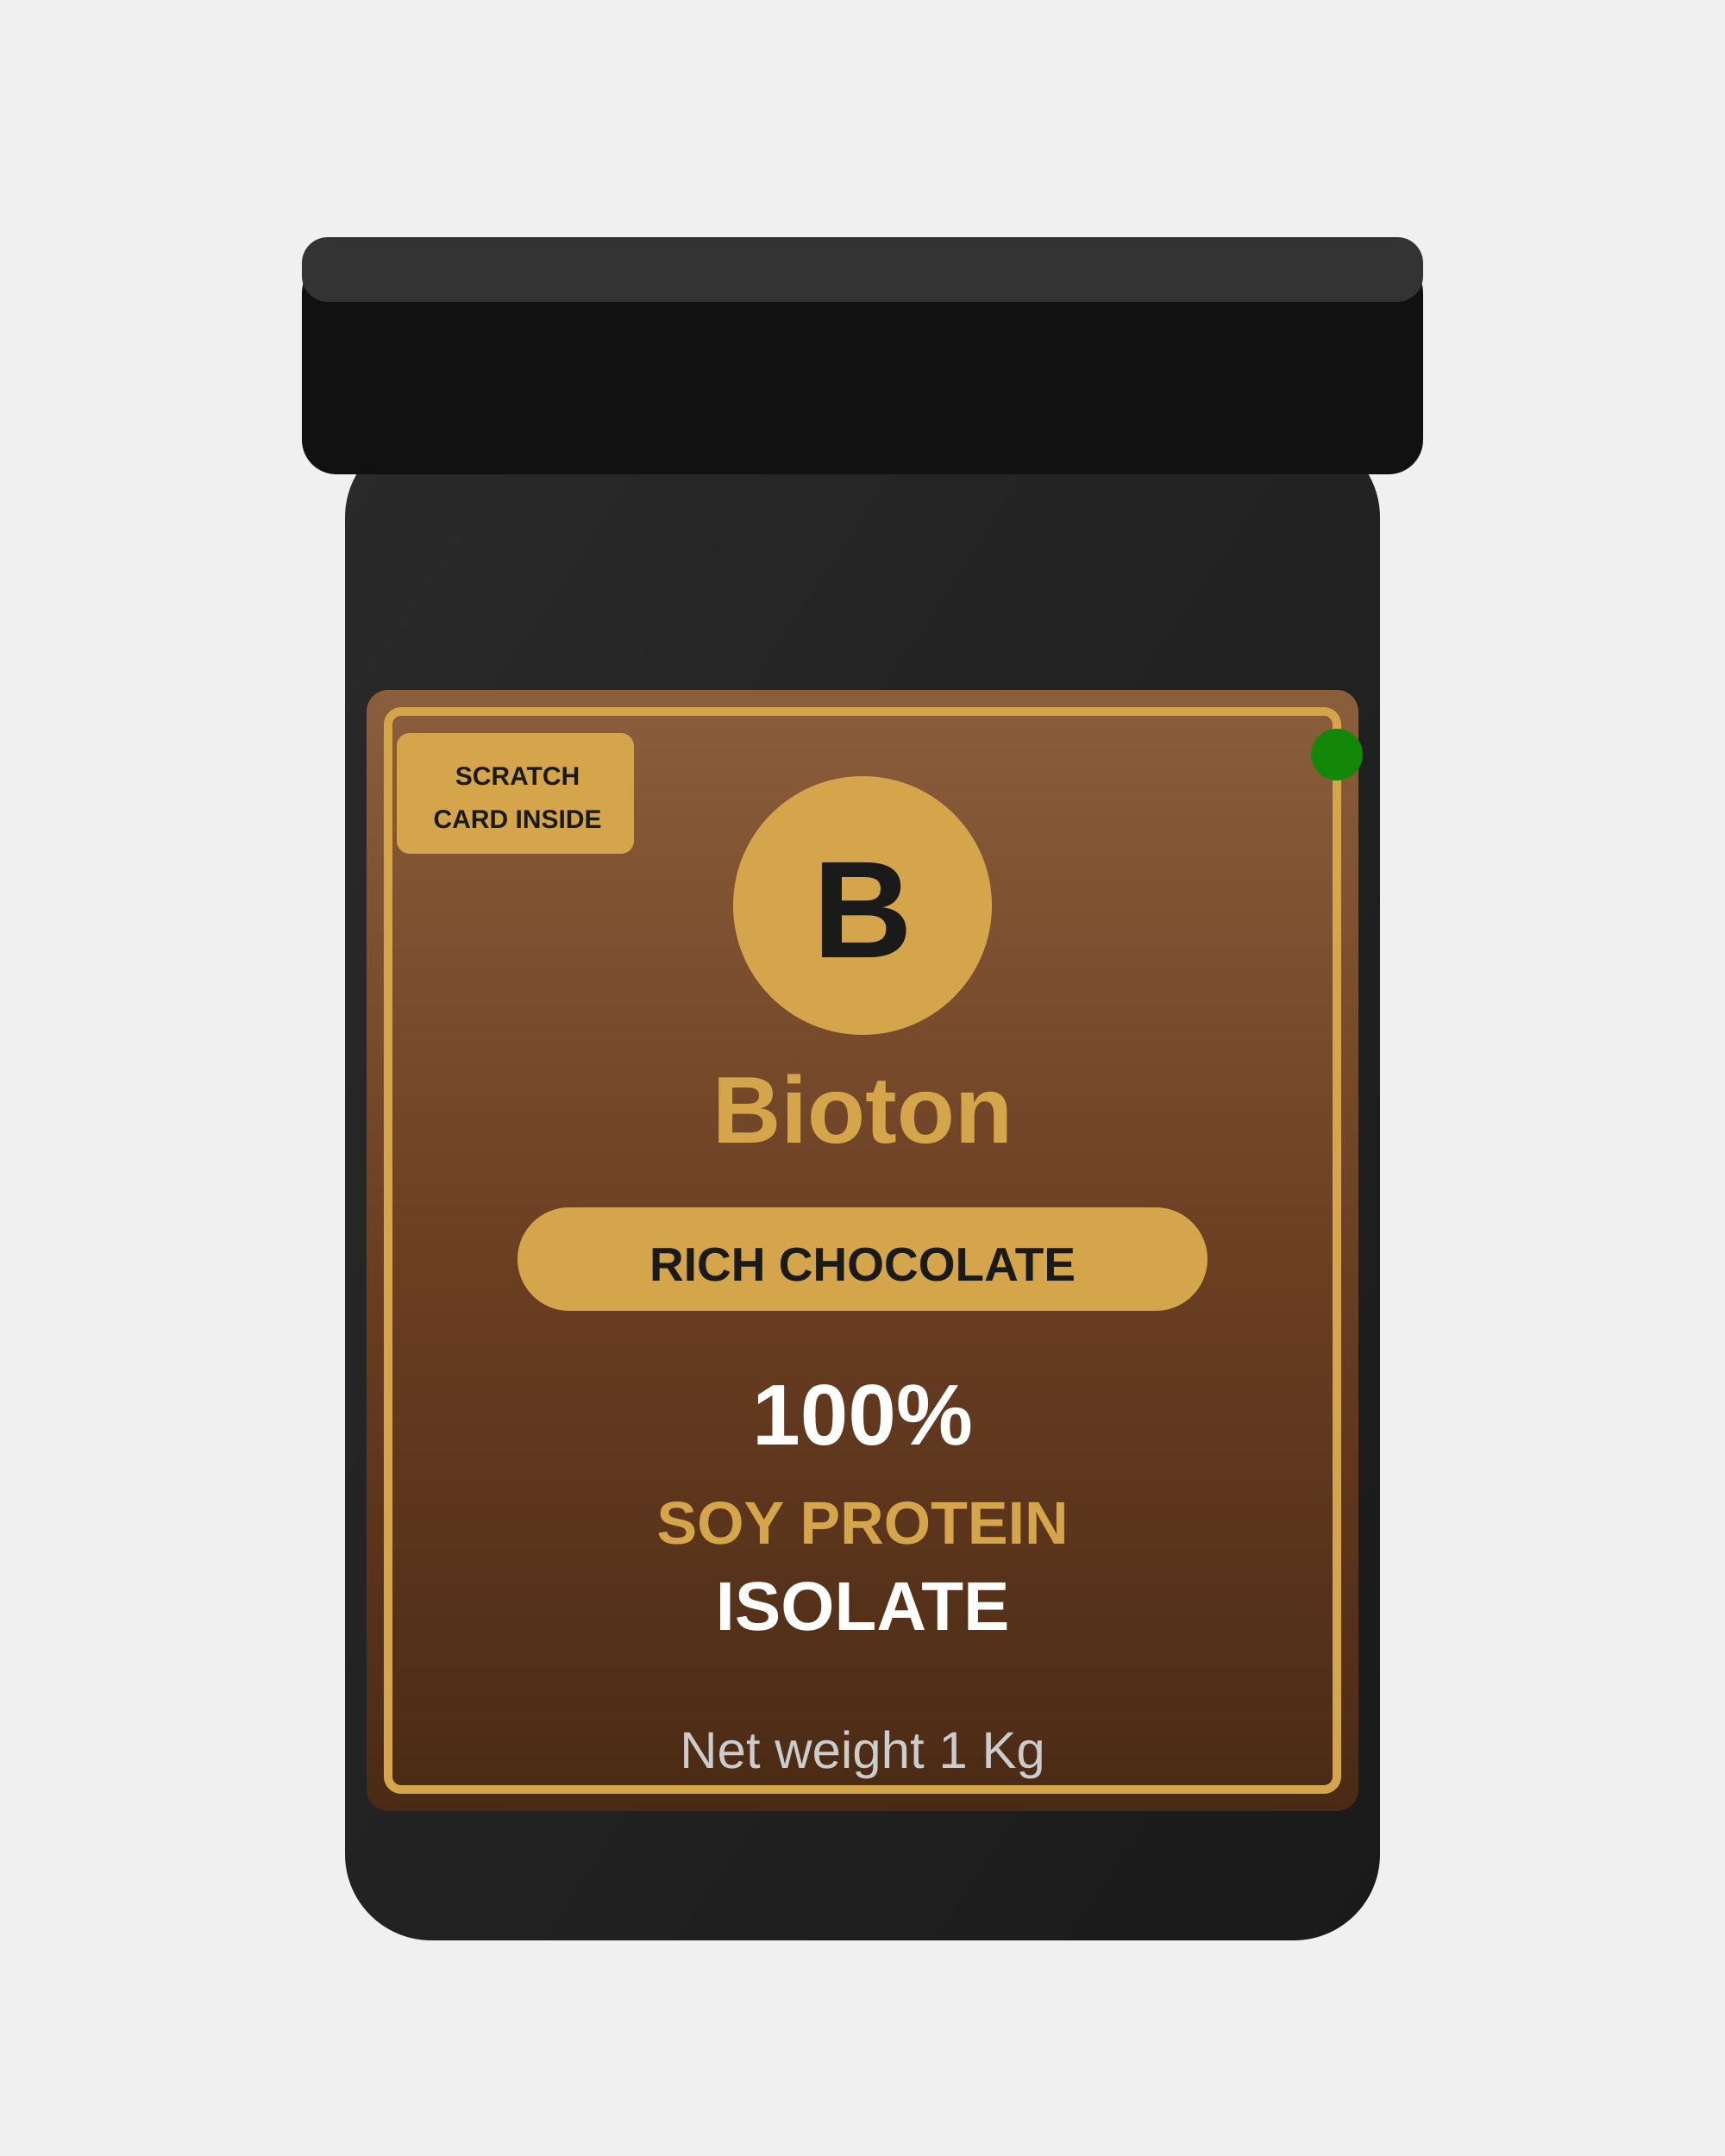
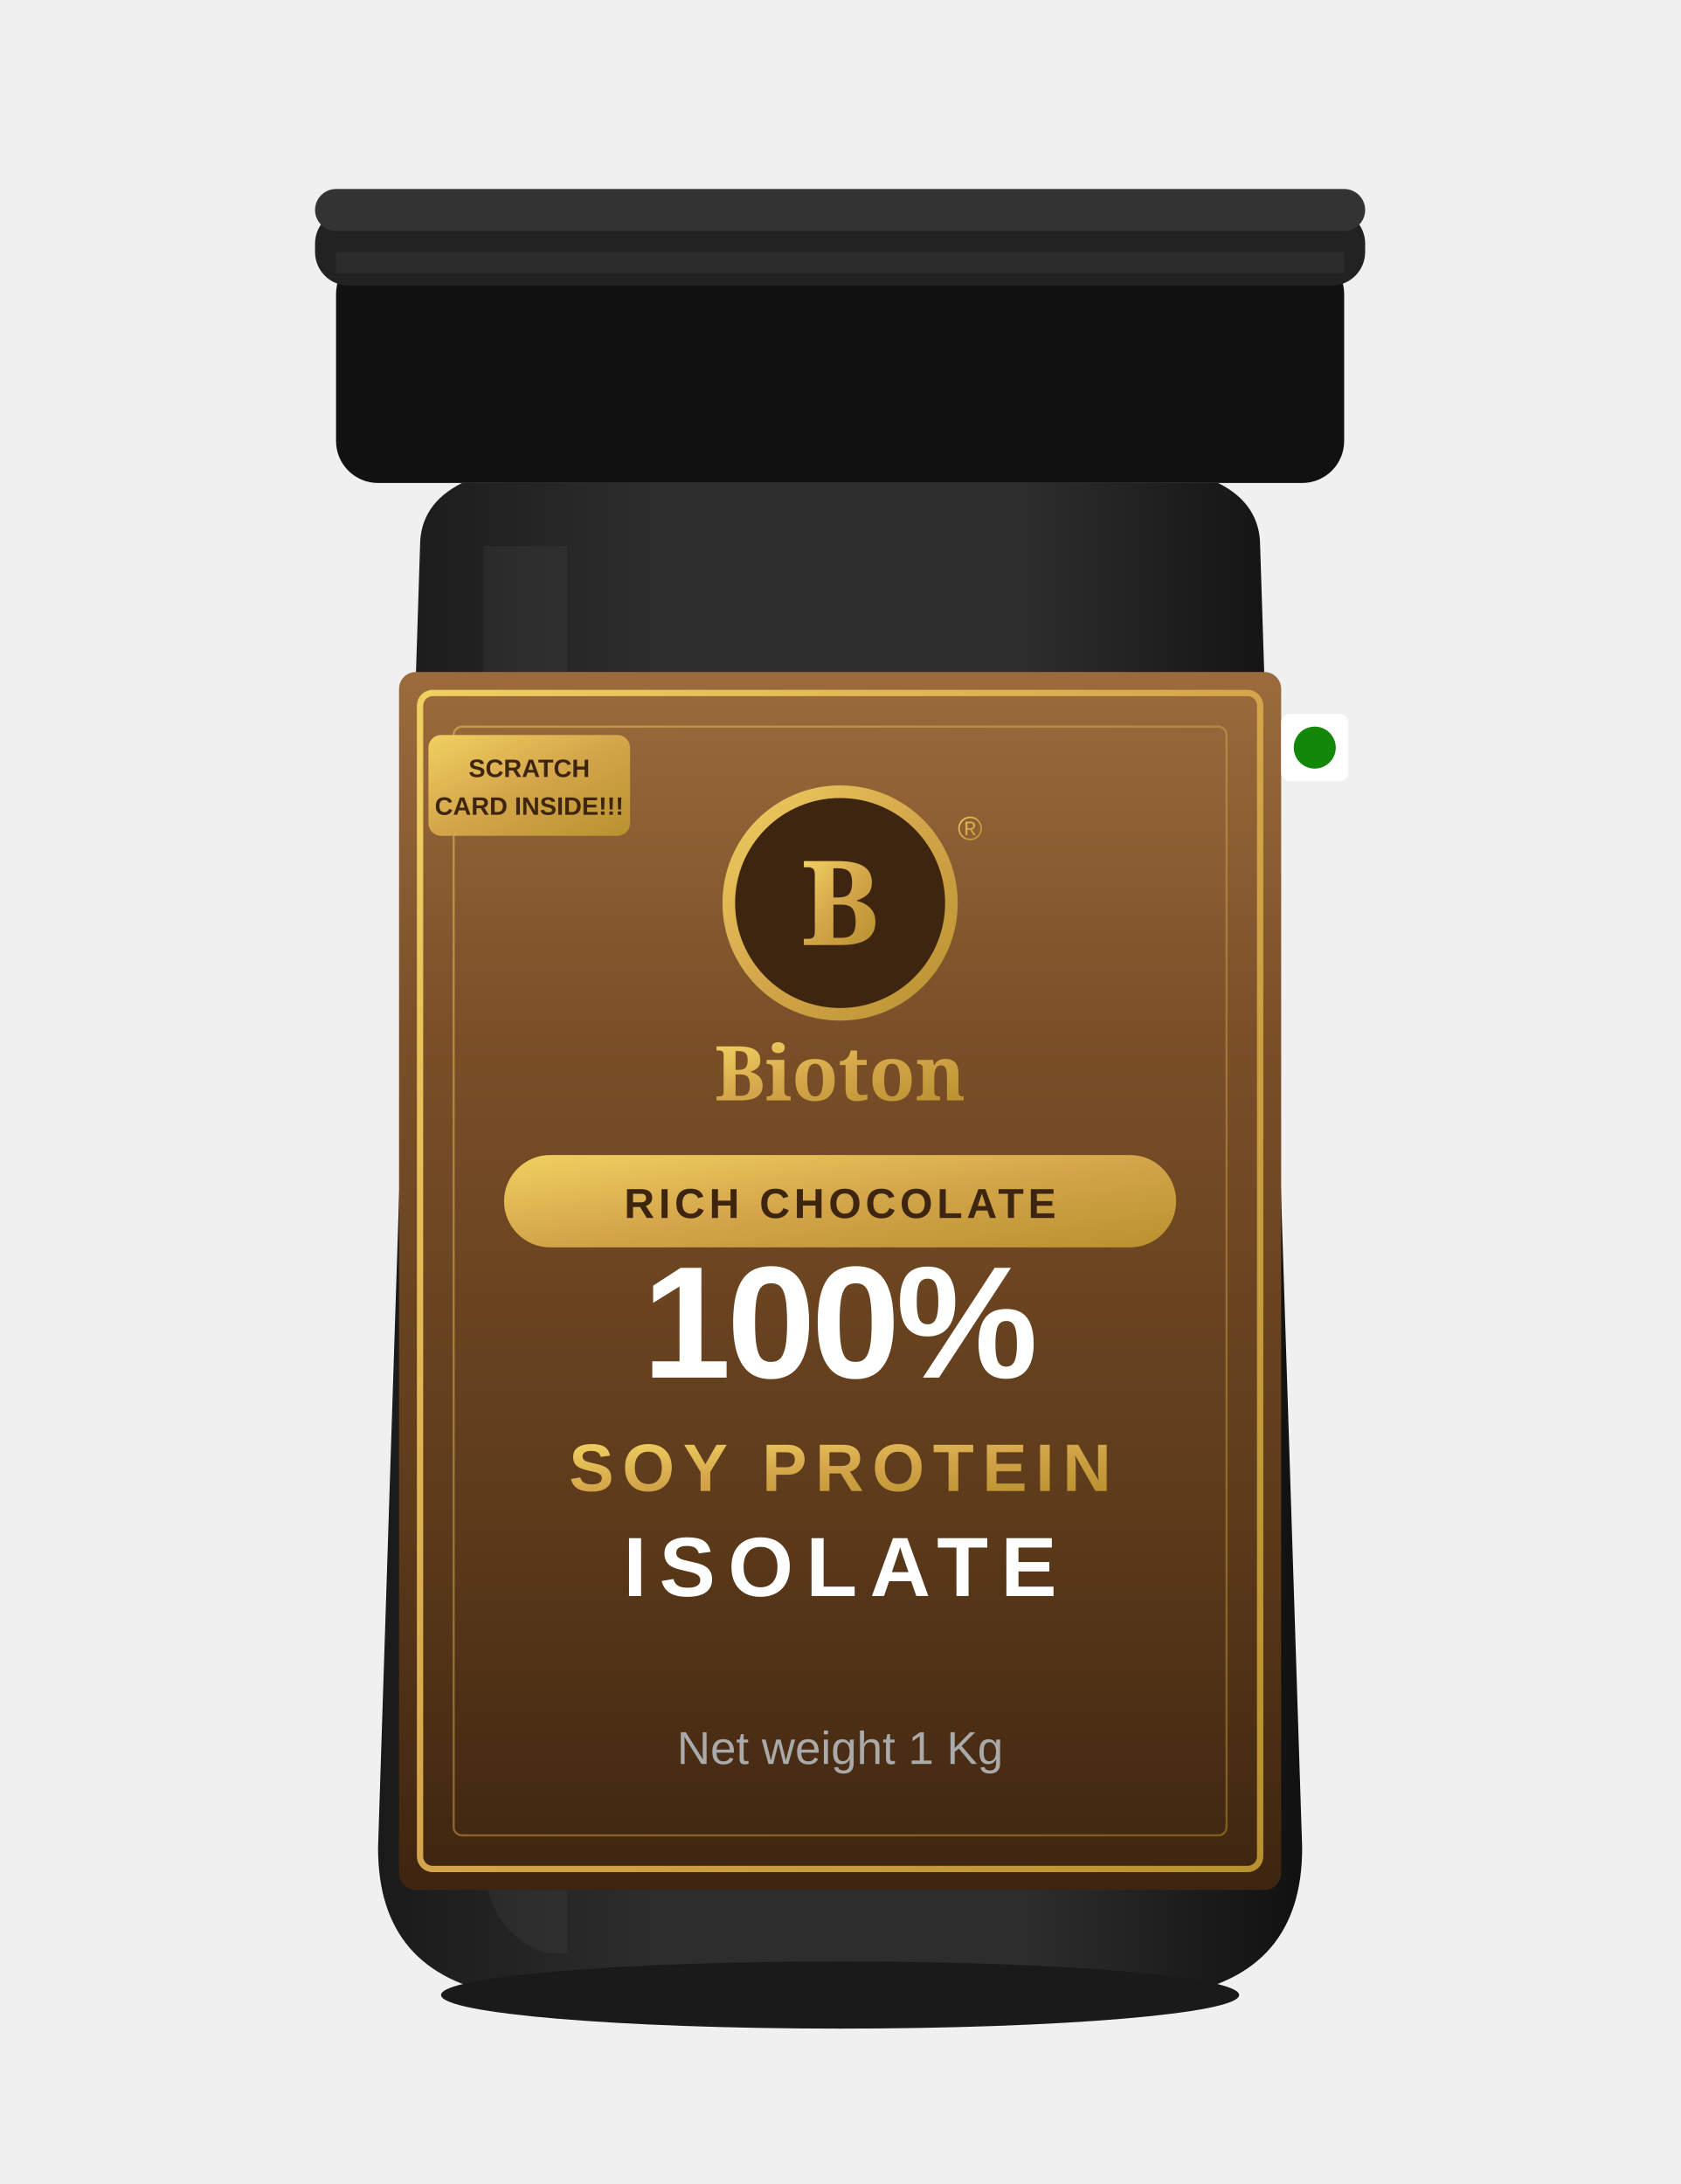
- <svg xmlns="http://www.w3.org/2000/svg" viewBox="0 0 400 500" width="400" height="500">
+ <svg xmlns="http://www.w3.org/2000/svg" viewBox="0 0 400 520" width="400" height="520">
  <defs>
-     <linearGradient id="jar1" x1="0" y1="0" x2="1" y2="1">
-       <stop offset="0%" stop-color="#2a2a2a" />
-       <stop offset="100%" stop-color="#1a1a1a" />
+     <linearGradient id="jarBody1" x1="0" y1="0" x2="1" y2="0">
+       <stop offset="0%" stop-color="#1a1a1a" />
+       <stop offset="30%" stop-color="#2d2d2d" />
+       <stop offset="70%" stop-color="#2d2d2d" />
+       <stop offset="100%" stop-color="#111" />
    </linearGradient>
-     <linearGradient id="label1" x1="0" y1="0" x2="0" y2="1">
-       <stop offset="0%" stop-color="#8B5E3C" />
-       <stop offset="50%" stop-color="#6B3F22" />
-       <stop offset="100%" stop-color="#4A2A15" />
+     <linearGradient id="labelBg1" x1="0" y1="0" x2="0" y2="1">
+       <stop offset="0%" stop-color="#9B6B3C" />
+       <stop offset="30%" stop-color="#7A4F28" />
+       <stop offset="70%" stop-color="#5C3A1A" />
+       <stop offset="100%" stop-color="#3E2510" />
+     </linearGradient>
+     <linearGradient id="gold1" x1="0" y1="0" x2="1" y2="1">
+       <stop offset="0%" stop-color="#F0D060" />
+       <stop offset="50%" stop-color="#D4A54A" />
+       <stop offset="100%" stop-color="#B8922E" />
    </linearGradient>
  </defs>
-   <rect x="80" y="100" width="240" height="350" rx="20" fill="url(#jar1)" />
-   <rect x="70" y="60" width="260" height="50" rx="8" fill="#111" />
-   <rect x="70" y="55" width="260" height="15" rx="6" fill="#333" />
-   <rect x="85" y="160" width="230" height="260" rx="5" fill="url(#label1)" />
-   <rect x="90" y="165" width="220" height="250" rx="3" fill="none" stroke="#D4A54A" stroke-width="2" />
-   <circle cx="200" cy="210" r="30" fill="#D4A54A" />
-   <text x="200" y="222" text-anchor="middle" font-family="Arial,sans-serif" font-weight="bold" font-size="32" fill="#1a1a1a">B</text>
-   <text x="200" y="265" text-anchor="middle" font-family="Arial,sans-serif" font-weight="bold" font-size="22" fill="#D4A54A">Bioton</text>
-   <rect x="120" y="280" width="160" height="24" rx="12" fill="#D4A54A" />
-   <text x="200" y="297" text-anchor="middle" font-family="Arial,sans-serif" font-weight="bold" font-size="11" fill="#1a1a1a">RICH CHOCOLATE</text>
-   <text x="200" y="335" text-anchor="middle" font-family="Arial,sans-serif" font-weight="bold" font-size="20" fill="#fff">100%</text>
-   <text x="200" y="358" text-anchor="middle" font-family="Arial,sans-serif" font-weight="bold" font-size="14" fill="#D4A54A">SOY PROTEIN</text>
-   <text x="200" y="378" text-anchor="middle" font-family="Arial,sans-serif" font-weight="bold" font-size="16" fill="#fff">ISOLATE</text>
-   <text x="200" y="410" text-anchor="middle" font-family="Arial,sans-serif" font-size="12" fill="#ccc">Net weight 1 Kg</text>
-   <circle cx="310" cy="175" r="6" fill="#138808" />
-   <rect x="92" y="170" width="55" height="28" rx="3" fill="#D4A54A" />
-   <text x="120" y="182" text-anchor="middle" font-family="Arial,sans-serif" font-size="6" font-weight="bold" fill="#1a1a1a">SCRATCH</text>
-   <text x="120" y="192" text-anchor="middle" font-family="Arial,sans-serif" font-size="6" font-weight="bold" fill="#1a1a1a">CARD INSIDE</text>
+   <path d="M100,130 Q100,120 110,115 L290,115 Q300,120 300,130 L310,440 Q310,470 280,475 L120,475 Q90,470 90,440 Z" fill="url(#jarBody1)" />
+   <path d="M115,130 L115,440 Q115,460 130,465 L135,465 L135,130 Z" fill="rgba(255,255,255,0.04)" />
+   <rect x="80" y="60" width="240" height="55" rx="10" fill="#111" />
+   <rect x="75" y="50" width="250" height="18" rx="8" fill="#222" />
+   <rect x="75" y="45" width="250" height="10" rx="5" fill="#333" />
+   <path d="M80,60 L320,60 L320,65 L80,65 Z" fill="rgba(255,255,255,0.05)" />
+   <rect x="95" y="160" width="210" height="290" rx="4" fill="url(#labelBg1)" />
+   <rect x="100" y="165" width="200" height="280" rx="3" fill="none" stroke="url(#gold1)" stroke-width="1.5" />
+   <rect x="108" y="173" width="184" height="264" rx="2" fill="none" stroke="url(#gold1)" stroke-width="0.5" opacity="0.5" />
+   <circle cx="200" cy="215" r="28" fill="url(#gold1)" />
+   <circle cx="200" cy="215" r="25" fill="#3E2510" />
+   <text x="200" y="225" text-anchor="middle" font-family="Georgia,serif" font-weight="bold" font-size="28" fill="url(#gold1)">B</text>
+   <text x="228" y="200" font-family="Arial" font-size="8" fill="url(#gold1)">®</text>
+   <text x="200" y="262" text-anchor="middle" font-family="Georgia,serif" font-weight="bold" font-size="18" fill="url(#gold1)">Bioton</text>
+   <rect x="120" y="275" width="160" height="22" rx="11" fill="url(#gold1)" />
+   <text x="200" y="290" text-anchor="middle" font-family="Arial,sans-serif" font-weight="bold" font-size="10" fill="#3E2510" letter-spacing="1">RICH CHOCOLATE</text>
+   <text x="200" y="328" text-anchor="middle" font-family="Arial,sans-serif" font-weight="900" font-size="38" fill="#fff" letter-spacing="-1">100%</text>
+   <text x="200" y="355" text-anchor="middle" font-family="Arial,sans-serif" font-weight="800" font-size="16" fill="url(#gold1)" letter-spacing="2">SOY PROTEIN</text>
+   <text x="200" y="380" text-anchor="middle" font-family="Arial,sans-serif" font-weight="700" font-size="20" fill="#fff" letter-spacing="3">ISOLATE</text>
+   <text x="200" y="420" text-anchor="middle" font-family="Arial,sans-serif" font-size="11" fill="#aaa">Net weight 1 Kg</text>
+   <rect x="305" y="170" width="16" height="16" rx="2" fill="#fff" />
+   <circle cx="313" cy="178" r="5" fill="#138808" />
+   <rect x="102" y="175" width="48" height="24" rx="3" fill="url(#gold1)" />
+   <text x="126" y="185" text-anchor="middle" font-family="Arial" font-size="6" font-weight="bold" fill="#3E2510">SCRATCH</text>
+   <text x="126" y="194" text-anchor="middle" font-family="Arial" font-size="6" font-weight="bold" fill="#3E2510">CARD INSIDE!!!</text>
+   <ellipse cx="200" cy="475" rx="95" ry="8" fill="#1a1a1a" />
</svg>
